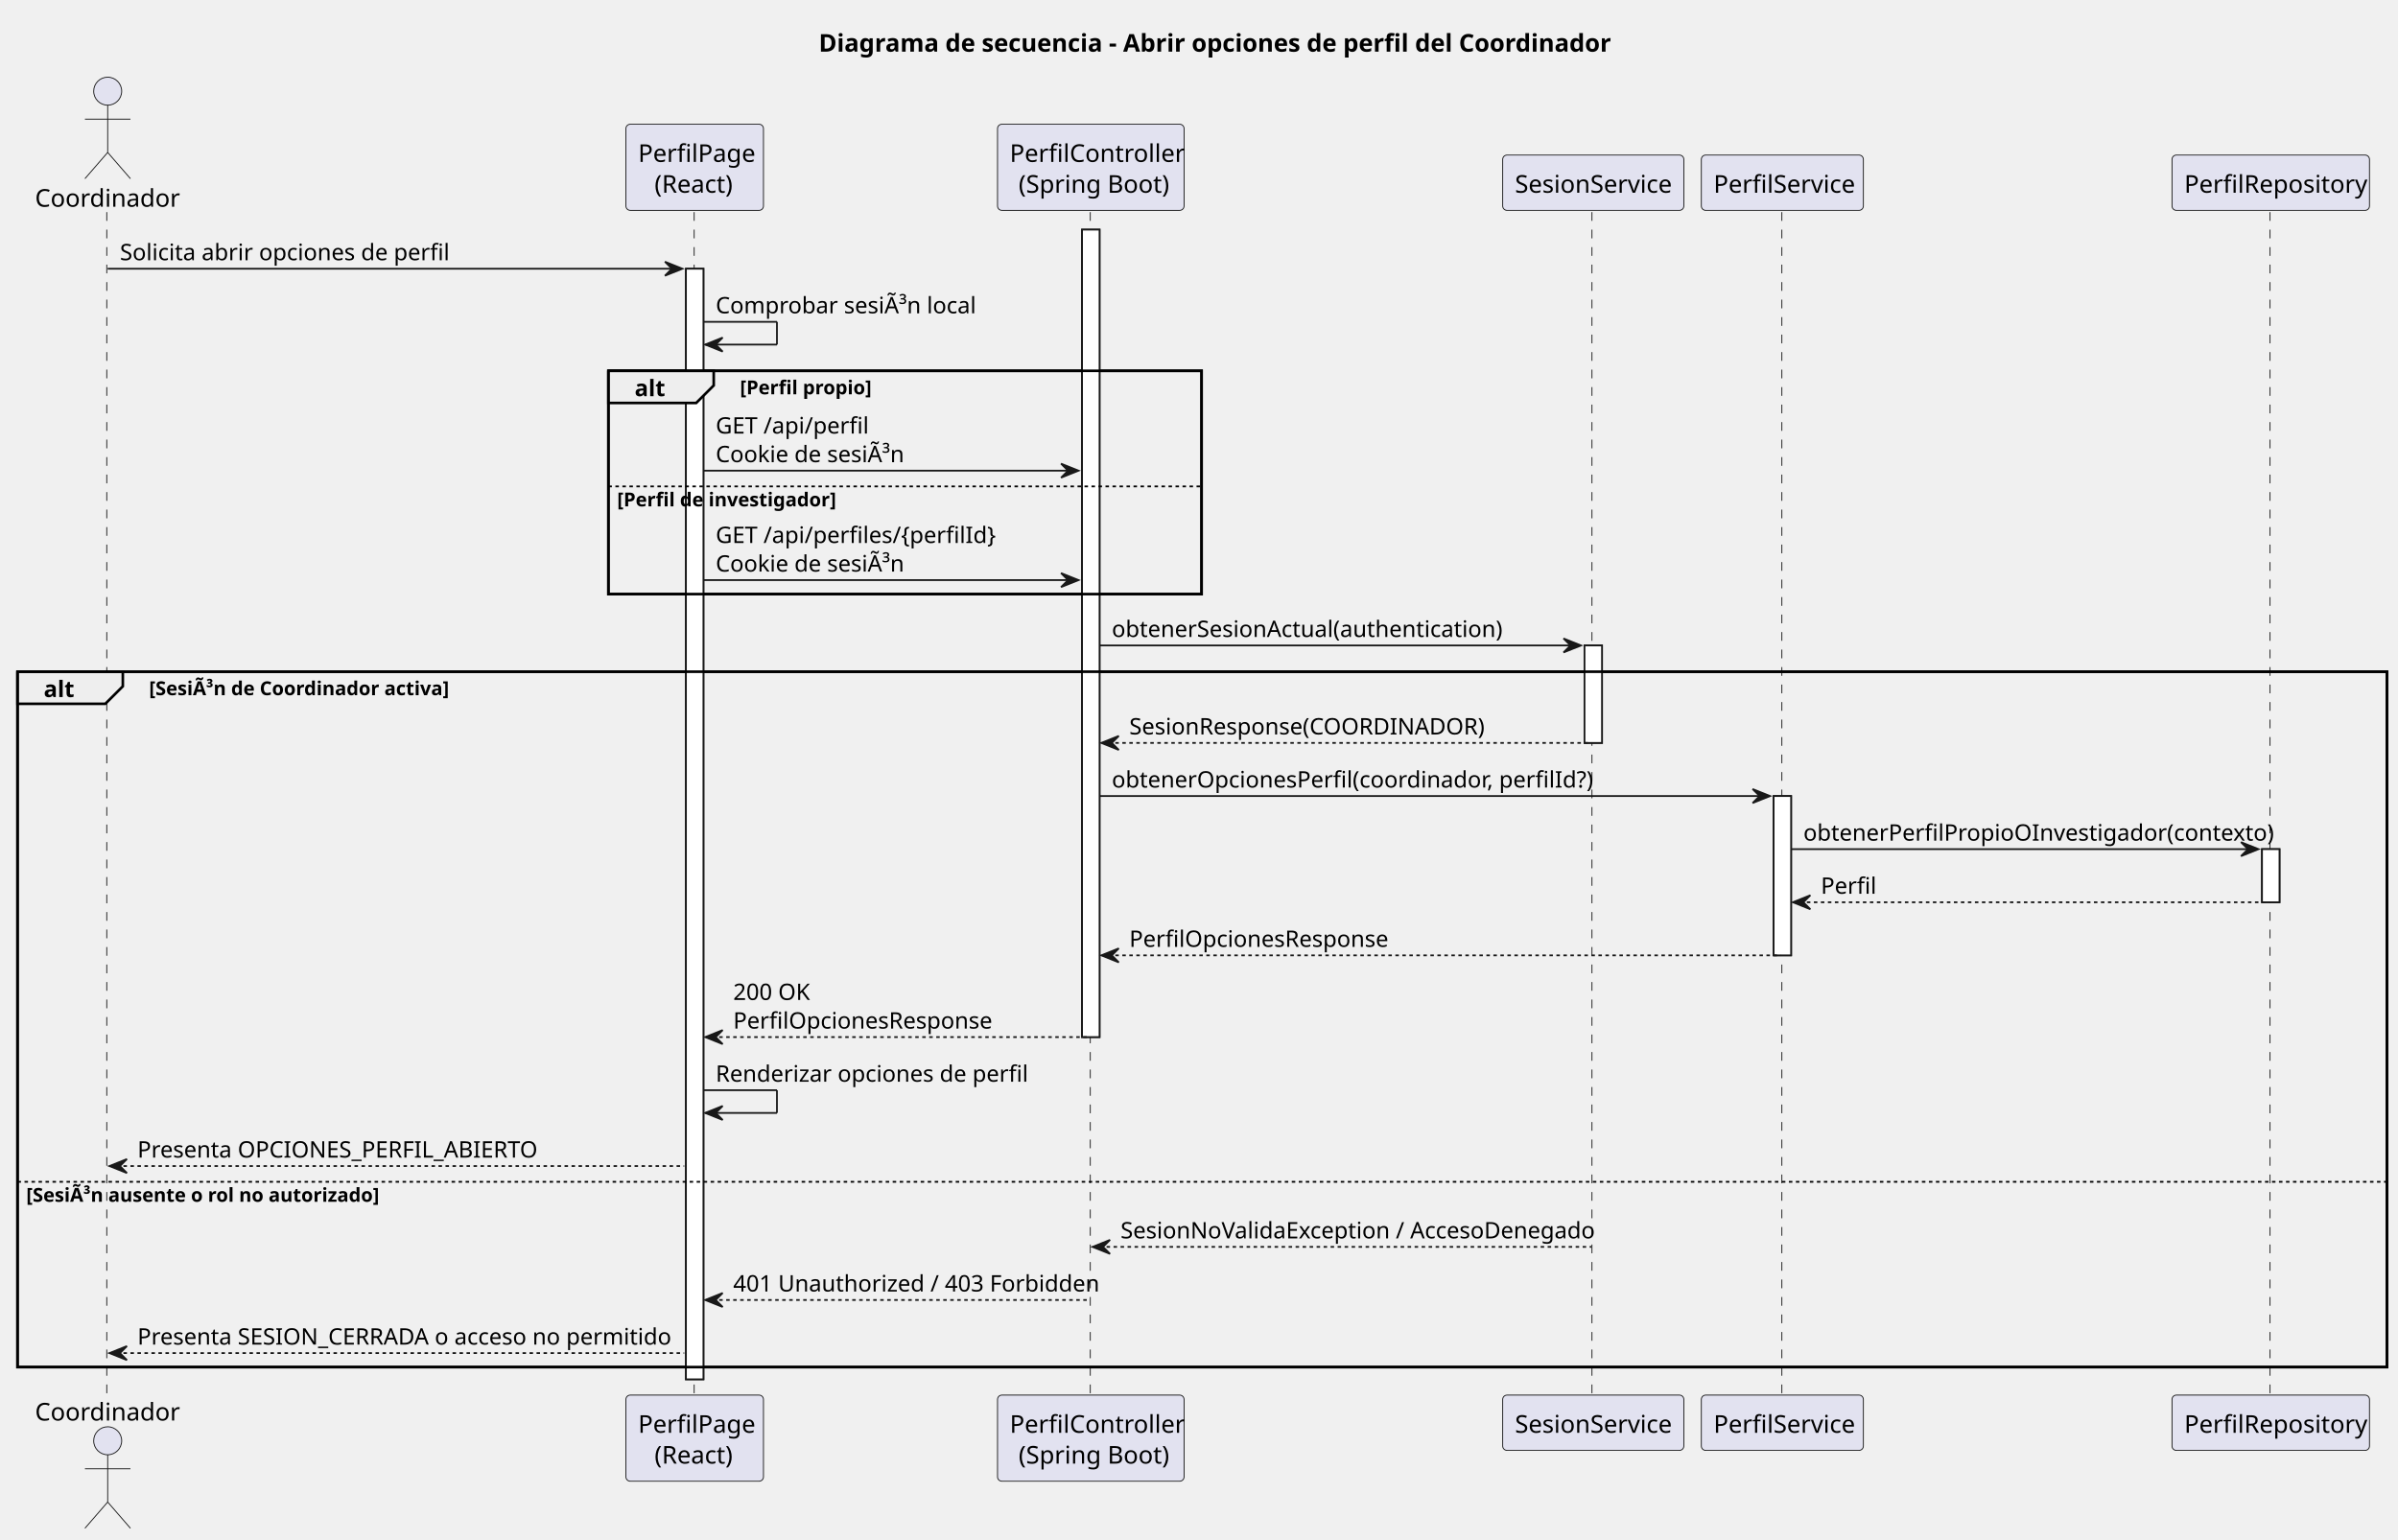
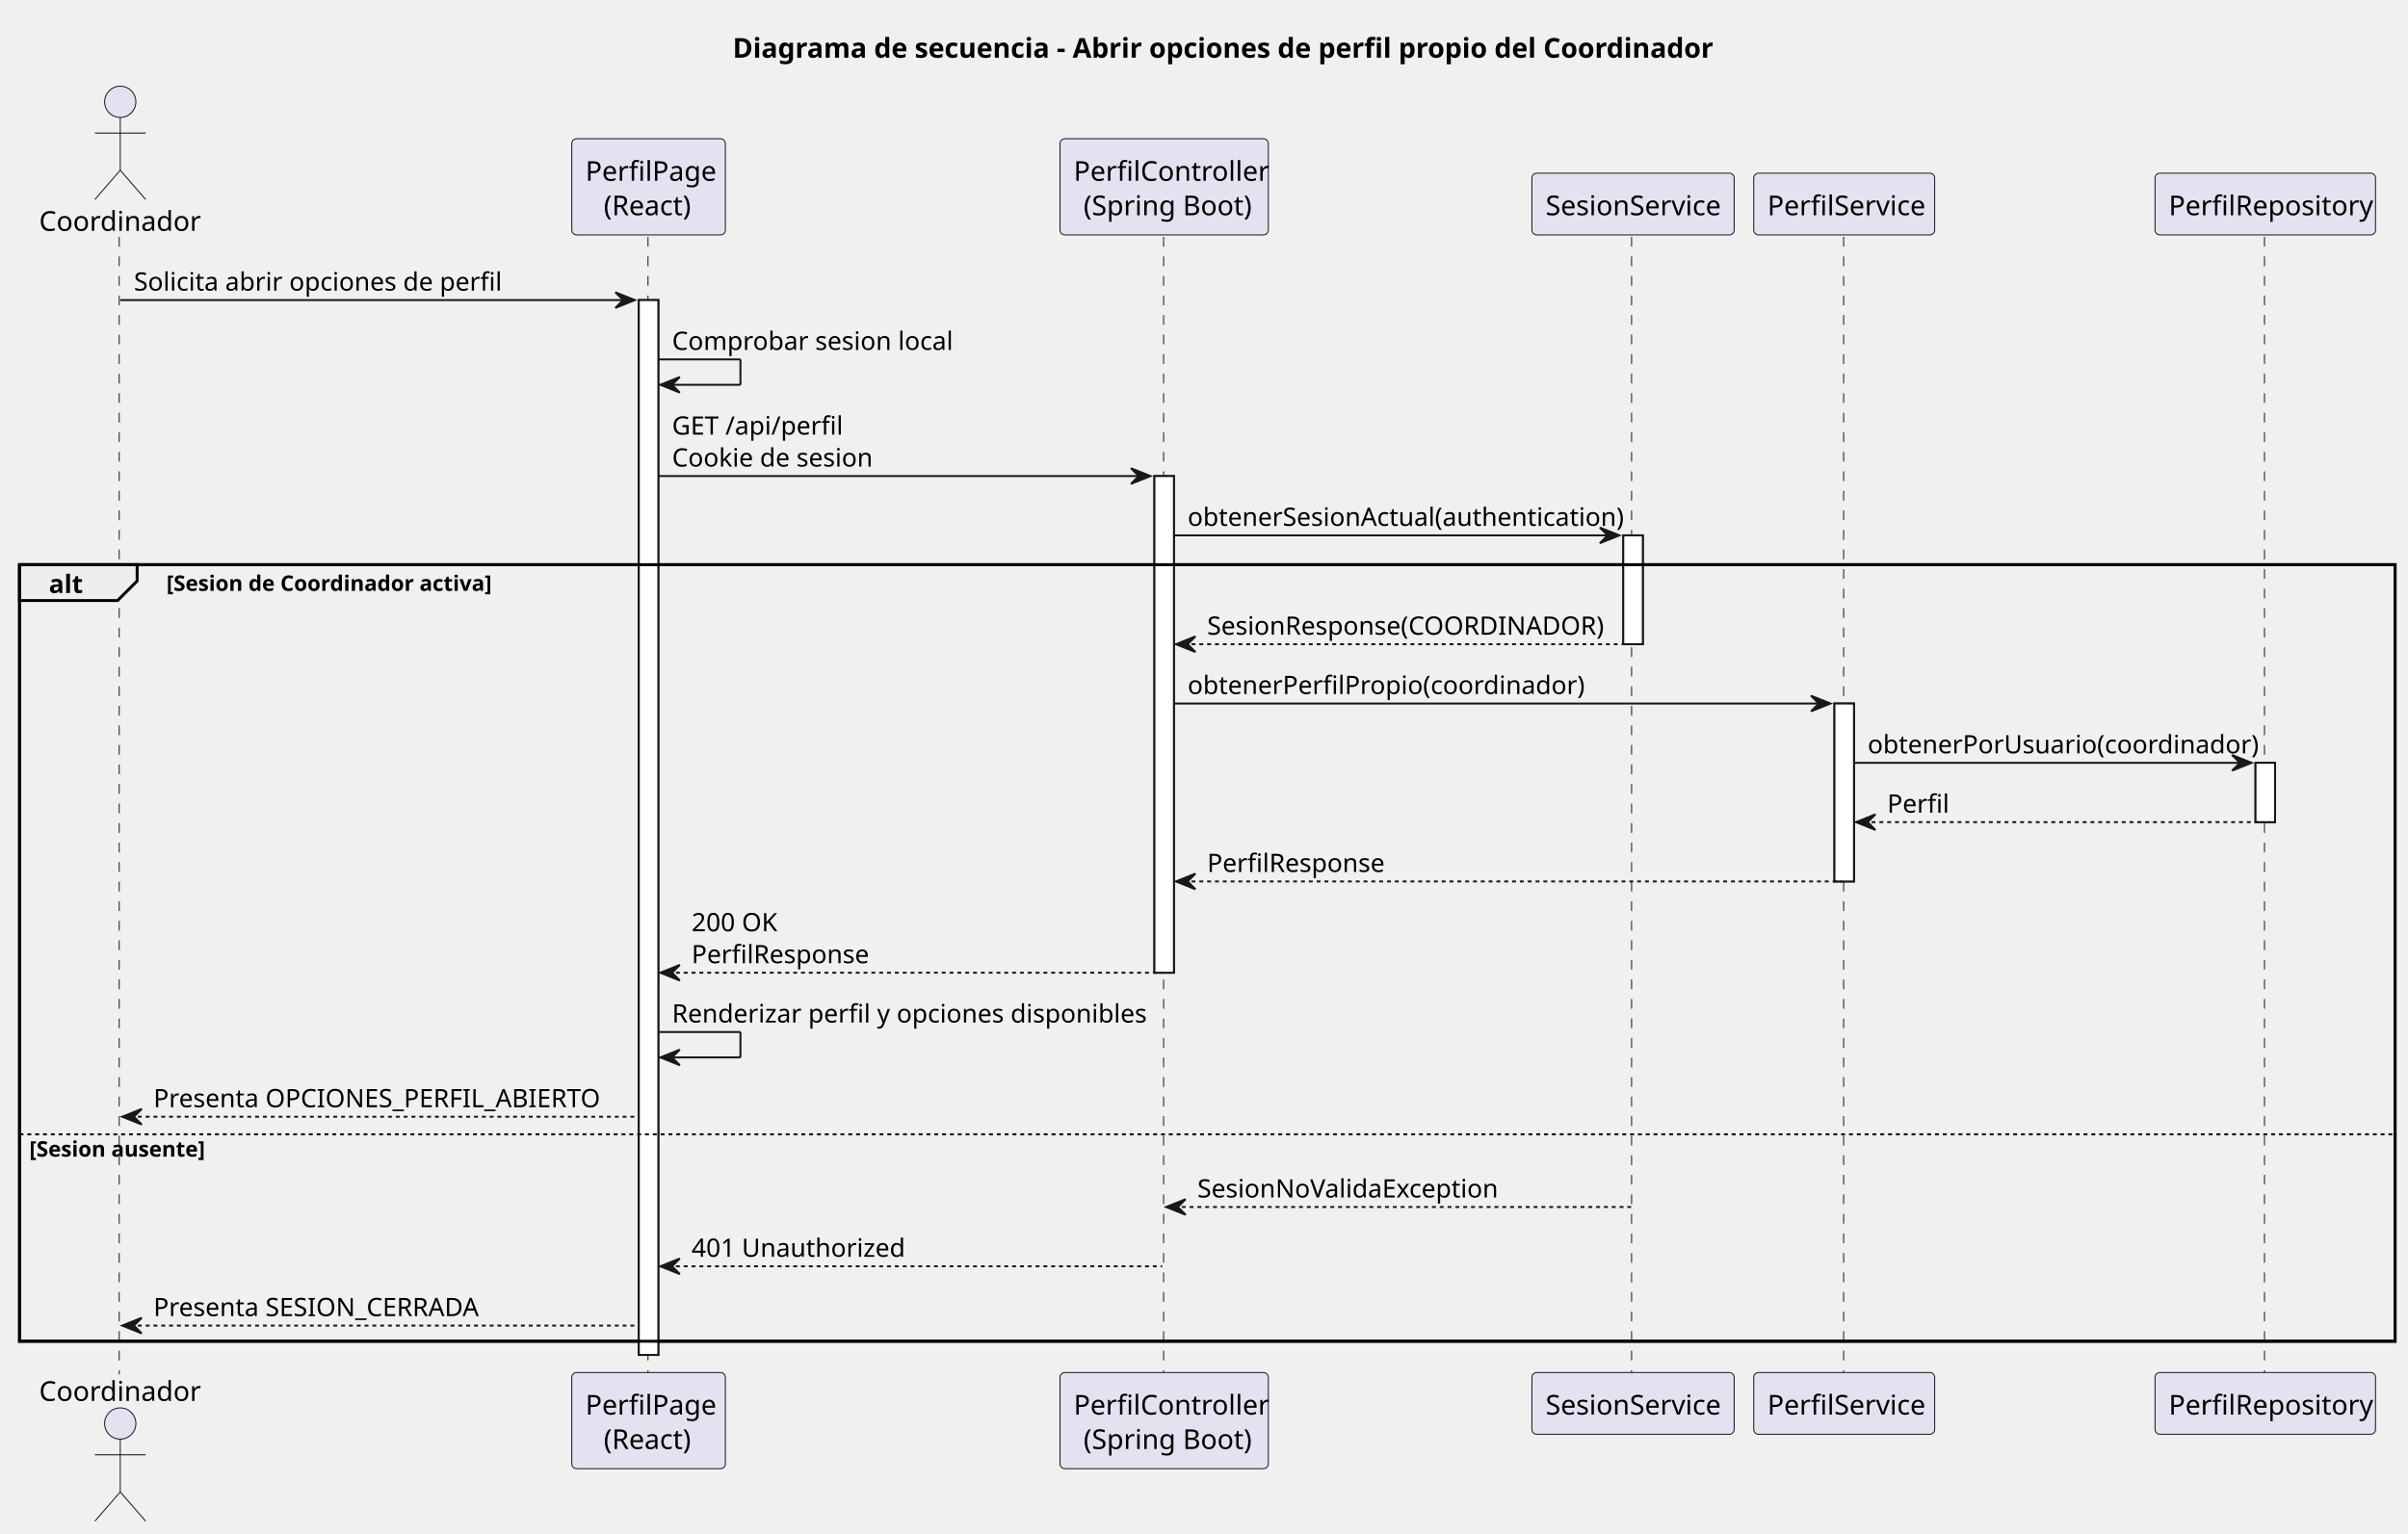
- <svg xmlns="http://www.w3.org/2000/svg" contentStyleType="text/css" data-diagram-type="SEQUENCE" height="880px" preserveAspectRatio="none" style="width:1370px;height:880px;background:#FFFFFF;" version="1.1" viewBox="0 0 1370 880" width="1370px" zoomAndPan="magnify">
+ <svg xmlns="http://www.w3.org/2000/svg" contentStyleType="text/css" height="785px" preserveAspectRatio="none" style="width:1232px;height:785px;background:#FFFFFF;" version="1.1" viewBox="0 0 1232 785" width="1232px" zoomAndPan="magnify">
  <defs />
  <g>
-     <text fill="#000000" font-family="sans-serif" font-size="14" font-weight="bold" lengthAdjust="spacing" textLength="437.213" x="467.747" y="29.533">Diagrama de secuencia - Abrir opciones de perfil del Coordinador</text>
-     <g>
-       <rect fill="#FFFFFF" height="634.703" style="stroke:#181818;stroke-width:1;" width="10" x="391.881" y="153.57" />
-     </g>
-     <g>
-       <rect fill="#FFFFFF" height="461.461" style="stroke:#181818;stroke-width:1;" width="10" x="618.185" y="131.219" />
-     </g>
-     <g>
-       <rect fill="#FFFFFF" height="55.703" style="stroke:#181818;stroke-width:1;" width="10" x="905.245" y="368.867" />
-     </g>
-     <g>
-       <rect fill="#FFFFFF" height="91.055" style="stroke:#181818;stroke-width:1;" width="10" x="1013.279" y="454.922" />
-     </g>
-     <g>
-       <rect fill="#FFFFFF" height="30.352" style="stroke:#181818;stroke-width:1;" width="10" x="1292.3" y="485.273" />
-     </g>
-     <rect fill="none" height="127.594" style="stroke:#000000;stroke-width:1.5;" width="338.894" x="347.584" y="211.922" />
-     <rect fill="none" height="397.406" style="stroke:#000000;stroke-width:1.5;" width="1353.707" x="10" y="383.867" />
-     <g>
-       <rect fill="#000000" fill-opacity="0" height="677.055" width="8" x="57.524" y="121.219" />
-       <line style="stroke:#181818;stroke-width:0.5;stroke-dasharray:5,5;" x1="61" x2="61" y1="121.219" y2="798.273" />
-     </g>
-     <g>
-       <rect fill="#000000" fill-opacity="0" height="677.055" width="8" x="392.881" y="121.219" />
-       <line style="stroke:#181818;stroke-width:0.5;stroke-dasharray:5,5;" x1="396.584" x2="396.584" y1="121.219" y2="798.273" />
-     </g>
-     <g>
-       <rect fill="#000000" fill-opacity="0" height="677.055" width="8" x="619.185" y="121.219" />
-       <line style="stroke:#181818;stroke-width:0.5;stroke-dasharray:5,5;" x1="622.892" x2="622.892" y1="121.219" y2="798.273" />
-     </g>
-     <g>
-       <rect fill="#000000" fill-opacity="0" height="677.055" width="8" x="906.245" y="121.219" />
-       <line style="stroke:#181818;stroke-width:0.5;stroke-dasharray:5,5;" x1="909.5" x2="909.5" y1="121.219" y2="798.273" />
-     </g>
-     <g>
-       <rect fill="#000000" fill-opacity="0" height="677.055" width="8" x="1014.279" y="121.219" />
-       <line style="stroke:#181818;stroke-width:0.5;stroke-dasharray:5,5;" x1="1017.989" x2="1017.989" y1="121.219" y2="798.273" />
-     </g>
-     <g>
-       <rect fill="#000000" fill-opacity="0" height="677.055" width="8" x="1293.3" y="121.219" />
-       <line style="stroke:#181818;stroke-width:0.5;stroke-dasharray:5,5;" x1="1296.894" x2="1296.894" y1="121.219" y2="798.273" />
-     </g>
-     <g class="participant participant-head" data-participant="Coordinador">
-       <text fill="#000000" font-family="sans-serif" font-size="14" lengthAdjust="spacing" textLength="77.048" x="20" y="118.143">Coordinador</text>
-       <ellipse cx="61.524" cy="52.109" fill="#E2E2F0" rx="8" ry="8" style="stroke:#181818;stroke-width:0.5;" />
-       <path d="M61.524,60.109 L61.524,87.109 M48.524,68.109 L74.524,68.109 M61.524,87.109 L48.524,102.109 M61.524,87.109 L74.524,102.109" fill="none" style="stroke:#181818;stroke-width:0.5;" />
-     </g>
-     <g class="participant participant-tail" data-participant="Coordinador">
-       <text fill="#000000" font-family="sans-serif" font-size="14" lengthAdjust="spacing" textLength="77.048" x="20" y="811.807">Coordinador</text>
-       <ellipse cx="61.524" cy="823.383" fill="#E2E2F0" rx="8" ry="8" style="stroke:#181818;stroke-width:0.5;" />
-       <path d="M61.524,831.383 L61.524,858.383 M48.524,839.383 L74.524,839.383 M61.524,858.383 L48.524,873.383 M61.524,858.383 L74.524,873.383" fill="none" style="stroke:#181818;stroke-width:0.5;" />
-     </g>
-     <g class="participant participant-head" data-participant="Frontend">
-       <rect fill="#E2E2F0" height="49.219" rx="2.5" ry="2.5" style="stroke:#181818;stroke-width:0.5;" width="78.593" x="357.584" y="71" />
-       <text fill="#000000" font-family="sans-serif" font-size="14" lengthAdjust="spacing" textLength="64.593" x="364.584" y="92.533">PerfilPage</text>
-       <text fill="#000000" font-family="sans-serif" font-size="14" lengthAdjust="spacing" textLength="45.897" x="373.933" y="110.143">(React)</text>
-     </g>
-     <g class="participant participant-tail" data-participant="Frontend">
-       <rect fill="#E2E2F0" height="49.219" rx="2.5" ry="2.5" style="stroke:#181818;stroke-width:0.5;" width="78.593" x="357.584" y="797.273" />
-       <text fill="#000000" font-family="sans-serif" font-size="14" lengthAdjust="spacing" textLength="64.593" x="364.584" y="818.807">PerfilPage</text>
-       <text fill="#000000" font-family="sans-serif" font-size="14" lengthAdjust="spacing" textLength="45.897" x="373.933" y="836.416">(React)</text>
-     </g>
-     <g class="participant participant-head" data-participant="Api">
-       <rect fill="#E2E2F0" height="49.219" rx="2.5" ry="2.5" style="stroke:#181818;stroke-width:0.5;" width="106.586" x="569.892" y="71" />
-       <text fill="#000000" font-family="sans-serif" font-size="14" lengthAdjust="spacing" textLength="92.586" x="576.892" y="92.533">PerfilController</text>
-       <text fill="#000000" font-family="sans-serif" font-size="14" lengthAdjust="spacing" textLength="82.482" x="581.944" y="110.143">(Spring Boot)</text>
-     </g>
-     <g class="participant participant-tail" data-participant="Api">
-       <rect fill="#E2E2F0" height="49.219" rx="2.5" ry="2.5" style="stroke:#181818;stroke-width:0.5;" width="106.586" x="569.892" y="797.273" />
-       <text fill="#000000" font-family="sans-serif" font-size="14" lengthAdjust="spacing" textLength="92.586" x="576.892" y="818.807">PerfilController</text>
-       <text fill="#000000" font-family="sans-serif" font-size="14" lengthAdjust="spacing" textLength="82.482" x="581.944" y="836.416">(Spring Boot)</text>
-     </g>
-     <g class="participant participant-head" data-participant="Sesion">
-       <rect fill="#E2E2F0" height="31.609" rx="2.5" ry="2.5" style="stroke:#181818;stroke-width:0.5;" width="103.489" x="858.5" y="88.609" />
-       <text fill="#000000" font-family="sans-serif" font-size="14" lengthAdjust="spacing" textLength="89.489" x="865.5" y="110.143">SesionService</text>
-     </g>
-     <g class="participant participant-tail" data-participant="Sesion">
-       <rect fill="#E2E2F0" height="31.609" rx="2.5" ry="2.5" style="stroke:#181818;stroke-width:0.5;" width="103.489" x="858.5" y="797.273" />
-       <text fill="#000000" font-family="sans-serif" font-size="14" lengthAdjust="spacing" textLength="89.489" x="865.5" y="818.807">SesionService</text>
-     </g>
-     <g class="participant participant-head" data-participant="PerfilService">
-       <rect fill="#E2E2F0" height="31.609" rx="2.5" ry="2.5" style="stroke:#181818;stroke-width:0.5;" width="92.579" x="971.989" y="88.609" />
-       <text fill="#000000" font-family="sans-serif" font-size="14" lengthAdjust="spacing" textLength="78.579" x="978.989" y="110.143">PerfilService</text>
-     </g>
-     <g class="participant participant-tail" data-participant="PerfilService">
-       <rect fill="#E2E2F0" height="31.609" rx="2.5" ry="2.5" style="stroke:#181818;stroke-width:0.5;" width="92.579" x="971.989" y="797.273" />
-       <text fill="#000000" font-family="sans-serif" font-size="14" lengthAdjust="spacing" textLength="78.579" x="978.989" y="818.807">PerfilService</text>
-     </g>
-     <g class="participant participant-head" data-participant="PerfilRepository">
-       <rect fill="#E2E2F0" height="31.609" rx="2.5" ry="2.5" style="stroke:#181818;stroke-width:0.5;" width="112.814" x="1240.894" y="88.609" />
-       <text fill="#000000" font-family="sans-serif" font-size="14" lengthAdjust="spacing" textLength="98.814" x="1247.894" y="110.143">PerfilRepository</text>
-     </g>
-     <g class="participant participant-tail" data-participant="PerfilRepository">
-       <rect fill="#E2E2F0" height="31.609" rx="2.5" ry="2.5" style="stroke:#181818;stroke-width:0.5;" width="112.814" x="1240.894" y="797.273" />
-       <text fill="#000000" font-family="sans-serif" font-size="14" lengthAdjust="spacing" textLength="98.814" x="1247.894" y="818.807">PerfilRepository</text>
-     </g>
-     <g>
-       <rect fill="#FFFFFF" height="634.703" style="stroke:#181818;stroke-width:1;" width="10" x="391.881" y="153.57" />
-     </g>
-     <g>
-       <rect fill="#FFFFFF" height="461.461" style="stroke:#181818;stroke-width:1;" width="10" x="618.185" y="131.219" />
-     </g>
-     <g>
-       <rect fill="#FFFFFF" height="55.703" style="stroke:#181818;stroke-width:1;" width="10" x="905.245" y="368.867" />
-     </g>
-     <g>
-       <rect fill="#FFFFFF" height="91.055" style="stroke:#181818;stroke-width:1;" width="10" x="1013.279" y="454.922" />
-     </g>
-     <g>
-       <rect fill="#FFFFFF" height="30.352" style="stroke:#181818;stroke-width:1;" width="10" x="1292.3" y="485.273" />
-     </g>
-     <g class="message" data-participant-1="Coordinador" data-participant-2="Frontend">
-       <polygon fill="#181818" points="379.881,149.57,389.881,153.57,379.881,157.57,383.881,153.57" style="stroke:#181818;stroke-width:1;" />
-       <line style="stroke:#181818;stroke-width:1;" x1="61.524" x2="385.881" y1="153.57" y2="153.57" />
-       <text fill="#000000" font-family="sans-serif" font-size="13" lengthAdjust="spacing" textLength="177.036" x="68.524" y="148.714">Solicita abrir opciones de perfil</text>
-     </g>
-     <g class="message" data-participant-1="Frontend" data-participant-2="Frontend">
-       <line style="stroke:#181818;stroke-width:1;" x1="401.881" x2="443.881" y1="183.922" y2="183.922" />
-       <line style="stroke:#181818;stroke-width:1;" x1="443.881" x2="443.881" y1="183.922" y2="196.922" />
-       <line style="stroke:#181818;stroke-width:1;" x1="402.881" x2="443.881" y1="196.922" y2="196.922" />
-       <polygon fill="#181818" points="412.881,192.922,402.881,196.922,412.881,200.922,408.881,196.922" style="stroke:#181818;stroke-width:1;" />
-       <text fill="#000000" font-family="sans-serif" font-size="13" lengthAdjust="spacing" textLength="142.333" x="408.881" y="179.065">Comprobar sesiÃ³n local</text>
-     </g>
-     <path d="M347.584,211.922 L407.755,211.922 L407.755,220.273 L397.755,230.273 L347.584,230.273 L347.584,211.922" fill="#EEEEEE" style="stroke:#000000;stroke-width:1.5;" />
-     <rect fill="none" height="127.594" style="stroke:#000000;stroke-width:1.5;" width="338.894" x="347.584" y="211.922" />
-     <text fill="#000000" font-family="sans-serif" font-size="13" font-weight="bold" lengthAdjust="spacing" textLength="15.171" x="362.584" y="226.417">alt</text>
-     <text fill="#000000" font-family="sans-serif" font-size="11" font-weight="bold" lengthAdjust="spacing" textLength="72.107" x="422.755" y="225.341">[Perfil propio]</text>
-     <g class="message" data-participant-1="Frontend" data-participant-2="Api">
-       <polygon fill="#181818" points="606.185,264.977,616.185,268.977,606.185,272.977,610.185,268.977" style="stroke:#181818;stroke-width:1;" />
-       <line style="stroke:#181818;stroke-width:1;" x1="401.881" x2="612.185" y1="268.977" y2="268.977" />
-       <text fill="#000000" font-family="sans-serif" font-size="13" lengthAdjust="spacing" textLength="83.085" x="408.881" y="247.769">GET /api/perfil</text>
-       <text fill="#000000" font-family="sans-serif" font-size="13" lengthAdjust="spacing" textLength="105.498" x="408.881" y="264.12">Cookie de sesiÃ³n</text>
-     </g>
-     <line style="stroke:#000000;stroke-width:1;stroke-dasharray:2,2;" x1="347.584" x2="686.478" y1="277.977" y2="277.977" />
-     <text fill="#000000" font-family="sans-serif" font-size="11" font-weight="bold" lengthAdjust="spacing" textLength="119.19" x="352.584" y="289.396">[Perfil de investigador]</text>
-     <g class="message" data-participant-1="Frontend" data-participant-2="Api">
-       <polygon fill="#181818" points="606.185,327.516,616.185,331.516,606.185,335.516,610.185,331.516" style="stroke:#181818;stroke-width:1;" />
-       <line style="stroke:#181818;stroke-width:1;" x1="401.881" x2="612.185" y1="331.516" y2="331.516" />
-       <text fill="#000000" font-family="sans-serif" font-size="13" lengthAdjust="spacing" textLength="148.129" x="408.881" y="310.308">GET /api/perfiles/{perfilId}</text>
-       <text fill="#000000" font-family="sans-serif" font-size="13" lengthAdjust="spacing" textLength="105.498" x="408.881" y="326.659">Cookie de sesiÃ³n</text>
-     </g>
-     <g class="message" data-participant-1="Api" data-participant-2="Sesion">
-       <polygon fill="#181818" points="893.245,364.867,903.245,368.867,893.245,372.867,897.245,368.867" style="stroke:#181818;stroke-width:1;" />
-       <line style="stroke:#181818;stroke-width:1;" x1="628.185" x2="899.245" y1="368.867" y2="368.867" />
-       <text fill="#000000" font-family="sans-serif" font-size="13" lengthAdjust="spacing" textLength="209.581" x="635.185" y="364.011">obtenerSesionActual(authentication)</text>
-     </g>
-     <path d="M10,383.867 L70.171,383.867 L70.171,392.219 L60.171,402.219 L10,402.219 L10,383.867" fill="#EEEEEE" style="stroke:#000000;stroke-width:1.5;" />
-     <rect fill="none" height="397.406" style="stroke:#000000;stroke-width:1.5;" width="1353.707" x="10" y="383.867" />
-     <text fill="#000000" font-family="sans-serif" font-size="13" font-weight="bold" lengthAdjust="spacing" textLength="15.171" x="25" y="398.362">alt</text>
-     <text fill="#000000" font-family="sans-serif" font-size="11" font-weight="bold" lengthAdjust="spacing" textLength="167.471" x="85.171" y="397.286">[SesiÃ³n de Coordinador activa]</text>
-     <g class="message" data-participant-1="Sesion" data-participant-2="Api">
-       <polygon fill="#181818" points="639.185,420.57,629.185,424.57,639.185,428.57,635.185,424.57" style="stroke:#181818;stroke-width:1;" />
-       <line style="stroke:#181818;stroke-width:1;stroke-dasharray:2,2;" x1="633.185" x2="909.245" y1="424.57" y2="424.57" />
-       <text fill="#000000" font-family="sans-serif" font-size="13" lengthAdjust="spacing" textLength="205.893" x="645.185" y="419.714">SesionResponse(COORDINADOR)</text>
-     </g>
-     <g class="message" data-participant-1="Api" data-participant-2="PerfilService">
-       <polygon fill="#181818" points="1001.279,450.922,1011.279,454.922,1001.279,458.922,1005.279,454.922" style="stroke:#181818;stroke-width:1;" />
-       <line style="stroke:#181818;stroke-width:1;" x1="628.185" x2="1007.279" y1="454.922" y2="454.922" />
-       <text fill="#000000" font-family="sans-serif" font-size="13" lengthAdjust="spacing" textLength="259.416" x="635.185" y="450.065">obtenerOpcionesPerfil(coordinador, perfilId?)</text>
-     </g>
-     <g class="message" data-participant-1="PerfilService" data-participant-2="PerfilRepository">
-       <polygon fill="#181818" points="1280.3,481.273,1290.3,485.273,1280.3,489.273,1284.3,485.273" style="stroke:#181818;stroke-width:1;" />
-       <line style="stroke:#181818;stroke-width:1;" x1="1023.279" x2="1286.3" y1="485.273" y2="485.273" />
-       <text fill="#000000" font-family="sans-serif" font-size="13" lengthAdjust="spacing" textLength="250.022" x="1030.279" y="480.417">obtenerPerfilPropioOInvestigador(contexto)</text>
-     </g>
-     <g class="message" data-participant-1="PerfilRepository" data-participant-2="PerfilService">
-       <polygon fill="#181818" points="1034.279,511.625,1024.279,515.625,1034.279,519.625,1030.279,515.625" style="stroke:#181818;stroke-width:1;" />
-       <line style="stroke:#181818;stroke-width:1;stroke-dasharray:2,2;" x1="1028.279" x2="1296.3" y1="515.625" y2="515.625" />
-       <text fill="#000000" font-family="sans-serif" font-size="13" lengthAdjust="spacing" textLength="29.618" x="1040.279" y="510.769">Perfil</text>
-     </g>
-     <g class="message" data-participant-1="PerfilService" data-participant-2="Api">
-       <polygon fill="#181818" points="639.185,541.977,629.185,545.977,639.185,549.977,635.185,545.977" style="stroke:#181818;stroke-width:1;" />
-       <line style="stroke:#181818;stroke-width:1;stroke-dasharray:2,2;" x1="633.185" x2="1017.279" y1="545.977" y2="545.977" />
-       <text fill="#000000" font-family="sans-serif" font-size="13" lengthAdjust="spacing" textLength="143.076" x="645.185" y="541.12">PerfilOpcionesResponse</text>
-     </g>
-     <g class="message" data-participant-1="Api" data-participant-2="Frontend">
-       <polygon fill="#181818" points="412.881,588.68,402.881,592.68,412.881,596.68,408.881,592.68" style="stroke:#181818;stroke-width:1;" />
-       <line style="stroke:#181818;stroke-width:1;stroke-dasharray:2,2;" x1="406.881" x2="622.185" y1="592.68" y2="592.68" />
-       <text fill="#000000" font-family="sans-serif" font-size="13" lengthAdjust="spacing" textLength="44.084" x="418.881" y="571.472">200 OK</text>
-       <text fill="#000000" font-family="sans-serif" font-size="13" lengthAdjust="spacing" textLength="143.076" x="418.881" y="587.823">PerfilOpcionesResponse</text>
-     </g>
-     <g class="message" data-participant-1="Frontend" data-participant-2="Frontend">
-       <line style="stroke:#181818;stroke-width:1;" x1="401.881" x2="443.881" y1="623.031" y2="623.031" />
-       <line style="stroke:#181818;stroke-width:1;" x1="443.881" x2="443.881" y1="623.031" y2="636.031" />
-       <line style="stroke:#181818;stroke-width:1;" x1="402.881" x2="443.881" y1="636.031" y2="636.031" />
-       <polygon fill="#181818" points="412.881,632.031,402.881,636.031,412.881,640.031,408.881,636.031" style="stroke:#181818;stroke-width:1;" />
-       <text fill="#000000" font-family="sans-serif" font-size="13" lengthAdjust="spacing" textLength="169.095" x="408.881" y="618.175">Renderizar opciones de perfil</text>
-     </g>
-     <g class="message" data-participant-1="Frontend" data-participant-2="Coordinador">
-       <polygon fill="#181818" points="72.524,662.383,62.524,666.383,72.524,670.383,68.524,666.383" style="stroke:#181818;stroke-width:1;" />
-       <line style="stroke:#181818;stroke-width:1;stroke-dasharray:2,2;" x1="66.524" x2="390.881" y1="666.383" y2="666.383" />
-       <text fill="#000000" font-family="sans-serif" font-size="13" lengthAdjust="spacing" textLength="241.306" x="78.524" y="661.526">Presenta OPCIONES_PERFIL_ABIERTO</text>
-     </g>
-     <line style="stroke:#000000;stroke-width:1;stroke-dasharray:2,2;" x1="10" x2="1363.707" y1="675.383" y2="675.383" />
-     <text fill="#000000" font-family="sans-serif" font-size="11" font-weight="bold" lengthAdjust="spacing" textLength="194.96" x="15" y="686.802">[SesiÃ³n ausente o rol no autorizado]</text>
-     <g class="message" data-participant-1="Sesion" data-participant-2="Api">
-       <polygon fill="#181818" points="634.185,708.57,624.185,712.57,634.185,716.57,630.185,712.57" style="stroke:#181818;stroke-width:1;" />
-       <line style="stroke:#181818;stroke-width:1;stroke-dasharray:2,2;" x1="628.185" x2="909.245" y1="712.57" y2="712.57" />
-       <text fill="#000000" font-family="sans-serif" font-size="13" lengthAdjust="spacing" textLength="263.06" x="640.185" y="707.714">SesionNoValidaException / AccesoDenegado</text>
-     </g>
-     <g class="message" data-participant-1="Api" data-participant-2="Frontend">
-       <polygon fill="#181818" points="412.881,738.922,402.881,742.922,412.881,746.922,408.881,742.922" style="stroke:#181818;stroke-width:1;" />
-       <line style="stroke:#181818;stroke-width:1;stroke-dasharray:2,2;" x1="406.881" x2="622.185" y1="742.922" y2="742.922" />
-       <text fill="#000000" font-family="sans-serif" font-size="13" lengthAdjust="spacing" textLength="197.304" x="418.881" y="738.065">401 Unauthorized / 403 Forbidden</text>
-     </g>
-     <g class="message" data-participant-1="Frontend" data-participant-2="Coordinador">
-       <polygon fill="#181818" points="72.524,769.273,62.524,773.273,72.524,777.273,68.524,773.273" style="stroke:#181818;stroke-width:1;" />
-       <line style="stroke:#181818;stroke-width:1;stroke-dasharray:2,2;" x1="66.524" x2="390.881" y1="773.273" y2="773.273" />
-       <text fill="#000000" font-family="sans-serif" font-size="13" lengthAdjust="spacing" textLength="306.357" x="78.524" y="768.417">Presenta SESION_CERRADA o acceso no permitido</text>
-     </g>
+     <text fill="#000000" font-family="sans-serif" font-size="14" font-weight="bold" lengthAdjust="spacing" textLength="484.647" x="374.869" y="29.533">Diagrama de secuencia - Abrir opciones de perfil propio del Coordinador</text>
+     <rect fill="#FFFFFF" height="539.812" style="stroke:#181818;stroke-width:1;" width="10" x="326.83" y="153.57" />
+     <rect fill="#FFFFFF" height="254.164" style="stroke:#181818;stroke-width:1;" width="10" x="590.622" y="243.625" />
+     <rect fill="#FFFFFF" height="55.703" style="stroke:#181818;stroke-width:1;" width="10" x="830.514" y="273.977" />
+     <rect fill="#FFFFFF" height="91.055" style="stroke:#181818;stroke-width:1;" width="10" x="938.548" y="360.031" />
+     <rect fill="#FFFFFF" height="30.352" style="stroke:#181818;stroke-width:1;" width="10" x="1153.979" y="390.383" />
+     <rect fill="none" height="397.406" style="stroke:#000000;stroke-width:1.5;" width="1215.386" x="10" y="288.977" />
+     <line style="stroke:#181818;stroke-width:0.5;stroke-dasharray:5.0,5.0;" x1="61" x2="61" y1="121.219" y2="703.383" />
+     <line style="stroke:#181818;stroke-width:0.5;stroke-dasharray:5.0,5.0;" x1="331.534" x2="331.534" y1="121.219" y2="703.383" />
+     <line style="stroke:#181818;stroke-width:0.5;stroke-dasharray:5.0,5.0;" x1="595.329" x2="595.329" y1="121.219" y2="703.383" />
+     <line style="stroke:#181818;stroke-width:0.5;stroke-dasharray:5.0,5.0;" x1="834.769" x2="834.769" y1="121.219" y2="703.383" />
+     <line style="stroke:#181818;stroke-width:0.5;stroke-dasharray:5.0,5.0;" x1="943.259" x2="943.259" y1="121.219" y2="703.383" />
+     <line style="stroke:#181818;stroke-width:0.5;stroke-dasharray:5.0,5.0;" x1="1158.572" x2="1158.572" y1="121.219" y2="703.383" />
+     <text fill="#000000" font-family="sans-serif" font-size="14" lengthAdjust="spacing" textLength="77.048" x="20" y="118.143">Coordinador</text>
+     <ellipse cx="61.524" cy="52.109" fill="#E2E2F0" rx="8" ry="8" style="stroke:#181818;stroke-width:0.5;" />
+     <path d="M61.524,60.109 L61.524,87.109 M48.524,68.109 L74.524,68.109 M61.524,87.109 L48.524,102.109 M61.524,87.109 L74.524,102.109 " fill="none" style="stroke:#181818;stroke-width:0.5;" />
+     <text fill="#000000" font-family="sans-serif" font-size="14" lengthAdjust="spacing" textLength="77.048" x="20" y="716.916">Coordinador</text>
+     <ellipse cx="61.524" cy="728.492" fill="#E2E2F0" rx="8" ry="8" style="stroke:#181818;stroke-width:0.5;" />
+     <path d="M61.524,736.492 L61.524,763.492 M48.524,744.492 L74.524,744.492 M61.524,763.492 L48.524,778.492 M61.524,763.492 L74.524,778.492 " fill="none" style="stroke:#181818;stroke-width:0.5;" />
+     <rect fill="#E2E2F0" height="49.219" rx="2.5" ry="2.5" style="stroke:#181818;stroke-width:0.5;" width="78.593" x="292.534" y="71" />
+     <text fill="#000000" font-family="sans-serif" font-size="14" lengthAdjust="spacing" textLength="64.593" x="299.534" y="92.533">PerfilPage</text>
+     <text fill="#000000" font-family="sans-serif" font-size="14" lengthAdjust="spacing" textLength="45.897" x="308.882" y="110.143">(React)</text>
+     <rect fill="#E2E2F0" height="49.219" rx="2.5" ry="2.5" style="stroke:#181818;stroke-width:0.5;" width="78.593" x="292.534" y="702.383" />
+     <text fill="#000000" font-family="sans-serif" font-size="14" lengthAdjust="spacing" textLength="64.593" x="299.534" y="723.916">PerfilPage</text>
+     <text fill="#000000" font-family="sans-serif" font-size="14" lengthAdjust="spacing" textLength="45.897" x="308.882" y="741.525">(React)</text>
+     <rect fill="#E2E2F0" height="49.219" rx="2.5" ry="2.5" style="stroke:#181818;stroke-width:0.5;" width="106.586" x="542.329" y="71" />
+     <text fill="#000000" font-family="sans-serif" font-size="14" lengthAdjust="spacing" textLength="92.586" x="549.329" y="92.533">PerfilController</text>
+     <text fill="#000000" font-family="sans-serif" font-size="14" lengthAdjust="spacing" textLength="82.482" x="554.38" y="110.143">(Spring Boot)</text>
+     <rect fill="#E2E2F0" height="49.219" rx="2.5" ry="2.5" style="stroke:#181818;stroke-width:0.5;" width="106.586" x="542.329" y="702.383" />
+     <text fill="#000000" font-family="sans-serif" font-size="14" lengthAdjust="spacing" textLength="92.586" x="549.329" y="723.916">PerfilController</text>
+     <text fill="#000000" font-family="sans-serif" font-size="14" lengthAdjust="spacing" textLength="82.482" x="554.38" y="741.525">(Spring Boot)</text>
+     <rect fill="#E2E2F0" height="31.609" rx="2.5" ry="2.5" style="stroke:#181818;stroke-width:0.5;" width="103.489" x="783.769" y="88.609" />
+     <text fill="#000000" font-family="sans-serif" font-size="14" lengthAdjust="spacing" textLength="89.489" x="790.769" y="110.143">SesionService</text>
+     <rect fill="#E2E2F0" height="31.609" rx="2.5" ry="2.5" style="stroke:#181818;stroke-width:0.5;" width="103.489" x="783.769" y="702.383" />
+     <text fill="#000000" font-family="sans-serif" font-size="14" lengthAdjust="spacing" textLength="89.489" x="790.769" y="723.916">SesionService</text>
+     <rect fill="#E2E2F0" height="31.609" rx="2.5" ry="2.5" style="stroke:#181818;stroke-width:0.5;" width="92.579" x="897.259" y="88.609" />
+     <text fill="#000000" font-family="sans-serif" font-size="14" lengthAdjust="spacing" textLength="78.579" x="904.259" y="110.143">PerfilService</text>
+     <rect fill="#E2E2F0" height="31.609" rx="2.5" ry="2.5" style="stroke:#181818;stroke-width:0.5;" width="92.579" x="897.259" y="702.383" />
+     <text fill="#000000" font-family="sans-serif" font-size="14" lengthAdjust="spacing" textLength="78.579" x="904.259" y="723.916">PerfilService</text>
+     <rect fill="#E2E2F0" height="31.609" rx="2.5" ry="2.5" style="stroke:#181818;stroke-width:0.5;" width="112.814" x="1102.572" y="88.609" />
+     <text fill="#000000" font-family="sans-serif" font-size="14" lengthAdjust="spacing" textLength="98.814" x="1109.572" y="110.143">PerfilRepository</text>
+     <rect fill="#E2E2F0" height="31.609" rx="2.5" ry="2.5" style="stroke:#181818;stroke-width:0.5;" width="112.814" x="1102.572" y="702.383" />
+     <text fill="#000000" font-family="sans-serif" font-size="14" lengthAdjust="spacing" textLength="98.814" x="1109.572" y="723.916">PerfilRepository</text>
+     <rect fill="#FFFFFF" height="539.812" style="stroke:#181818;stroke-width:1;" width="10" x="326.83" y="153.57" />
+     <rect fill="#FFFFFF" height="254.164" style="stroke:#181818;stroke-width:1;" width="10" x="590.622" y="243.625" />
+     <rect fill="#FFFFFF" height="55.703" style="stroke:#181818;stroke-width:1;" width="10" x="830.514" y="273.977" />
+     <rect fill="#FFFFFF" height="91.055" style="stroke:#181818;stroke-width:1;" width="10" x="938.548" y="360.031" />
+     <rect fill="#FFFFFF" height="30.352" style="stroke:#181818;stroke-width:1;" width="10" x="1153.979" y="390.383" />
+     <polygon fill="#181818" points="314.83,149.57,324.83,153.57,314.83,157.57,318.83,153.57" style="stroke:#181818;stroke-width:1;" />
+     <line style="stroke:#181818;stroke-width:1;" x1="61.524" x2="320.83" y1="153.57" y2="153.57" />
+     <text fill="#000000" font-family="sans-serif" font-size="13" lengthAdjust="spacing" textLength="177.036" x="68.524" y="148.714">Solicita abrir opciones de perfil</text>
+     <line style="stroke:#181818;stroke-width:1;" x1="336.83" x2="378.83" y1="183.922" y2="183.922" />
+     <line style="stroke:#181818;stroke-width:1;" x1="378.83" x2="378.83" y1="183.922" y2="196.922" />
+     <line style="stroke:#181818;stroke-width:1;" x1="337.83" x2="378.83" y1="196.922" y2="196.922" />
+     <polygon fill="#181818" points="347.83,192.922,337.83,196.922,347.83,200.922,343.83,196.922" style="stroke:#181818;stroke-width:1;" />
+     <text fill="#000000" font-family="sans-serif" font-size="13" lengthAdjust="spacing" textLength="136.564" x="343.83" y="179.065">Comprobar sesion local</text>
+     <polygon fill="#181818" points="578.622,239.625,588.622,243.625,578.622,247.625,582.622,243.625" style="stroke:#181818;stroke-width:1;" />
+     <line style="stroke:#181818;stroke-width:1;" x1="336.83" x2="584.622" y1="243.625" y2="243.625" />
+     <text fill="#000000" font-family="sans-serif" font-size="13" lengthAdjust="spacing" textLength="83.085" x="343.83" y="222.417">GET /api/perfil</text>
+     <text fill="#000000" font-family="sans-serif" font-size="13" lengthAdjust="spacing" textLength="99.728" x="343.83" y="238.769">Cookie de sesion</text>
+     <polygon fill="#181818" points="818.514,269.977,828.514,273.977,818.514,277.977,822.514,273.977" style="stroke:#181818;stroke-width:1;" />
+     <line style="stroke:#181818;stroke-width:1;" x1="600.622" x2="824.514" y1="273.977" y2="273.977" />
+     <text fill="#000000" font-family="sans-serif" font-size="13" lengthAdjust="spacing" textLength="209.581" x="607.622" y="269.12">obtenerSesionActual(authentication)</text>
+     <path d="M10,288.977 L70.171,288.977 L70.171,297.328 L60.171,307.328 L10,307.328 L10,288.977 " fill="#EEEEEE" style="stroke:#000000;stroke-width:1.5;" />
+     <rect fill="none" height="397.406" style="stroke:#000000;stroke-width:1.5;" width="1215.386" x="10" y="288.977" />
+     <text fill="#000000" font-family="sans-serif" font-size="13" font-weight="bold" lengthAdjust="spacing" textLength="15.171" x="25" y="303.472">alt</text>
+     <text fill="#000000" font-family="sans-serif" font-size="11" font-weight="bold" lengthAdjust="spacing" textLength="162.583" x="85.171" y="302.396">[Sesion de Coordinador activa]</text>
+     <polygon fill="#181818" points="611.622,325.68,601.622,329.68,611.622,333.68,607.622,329.68" style="stroke:#181818;stroke-width:1;" />
+     <line style="stroke:#181818;stroke-width:1;stroke-dasharray:2.0,2.0;" x1="605.622" x2="834.514" y1="329.68" y2="329.68" />
+     <text fill="#000000" font-family="sans-serif" font-size="13" lengthAdjust="spacing" textLength="205.893" x="617.622" y="324.823">SesionResponse(COORDINADOR)</text>
+     <polygon fill="#181818" points="926.548,356.031,936.548,360.031,926.548,364.031,930.548,360.031" style="stroke:#181818;stroke-width:1;" />
+     <line style="stroke:#181818;stroke-width:1;" x1="600.622" x2="932.548" y1="360.031" y2="360.031" />
+     <text fill="#000000" font-family="sans-serif" font-size="13" lengthAdjust="spacing" textLength="188.602" x="607.622" y="355.175">obtenerPerfilPropio(coordinador)</text>
+     <polygon fill="#181818" points="1141.979,386.383,1151.979,390.383,1141.979,394.383,1145.979,390.383" style="stroke:#181818;stroke-width:1;" />
+     <line style="stroke:#181818;stroke-width:1;" x1="948.548" x2="1147.979" y1="390.383" y2="390.383" />
+     <text fill="#000000" font-family="sans-serif" font-size="13" lengthAdjust="spacing" textLength="186.431" x="955.548" y="385.526">obtenerPorUsuario(coordinador)</text>
+     <polygon fill="#181818" points="959.548,416.734,949.548,420.734,959.548,424.734,955.548,420.734" style="stroke:#181818;stroke-width:1;" />
+     <line style="stroke:#181818;stroke-width:1;stroke-dasharray:2.0,2.0;" x1="953.548" x2="1157.979" y1="420.734" y2="420.734" />
+     <text fill="#000000" font-family="sans-serif" font-size="13" lengthAdjust="spacing" textLength="29.618" x="965.548" y="415.878">Perfil</text>
+     <polygon fill="#181818" points="611.622,447.086,601.622,451.086,611.622,455.086,607.622,451.086" style="stroke:#181818;stroke-width:1;" />
+     <line style="stroke:#181818;stroke-width:1;stroke-dasharray:2.0,2.0;" x1="605.622" x2="942.548" y1="451.086" y2="451.086" />
+     <text fill="#000000" font-family="sans-serif" font-size="13" lengthAdjust="spacing" textLength="88.156" x="617.622" y="446.229">PerfilResponse</text>
+     <polygon fill="#181818" points="347.83,493.789,337.83,497.789,347.83,501.789,343.83,497.789" style="stroke:#181818;stroke-width:1;" />
+     <line style="stroke:#181818;stroke-width:1;stroke-dasharray:2.0,2.0;" x1="341.83" x2="594.622" y1="497.789" y2="497.789" />
+     <text fill="#000000" font-family="sans-serif" font-size="13" lengthAdjust="spacing" textLength="44.084" x="353.83" y="476.581">200 OK</text>
+     <text fill="#000000" font-family="sans-serif" font-size="13" lengthAdjust="spacing" textLength="88.156" x="353.83" y="492.933">PerfilResponse</text>
+     <line style="stroke:#181818;stroke-width:1;" x1="336.83" x2="378.83" y1="528.141" y2="528.141" />
+     <line style="stroke:#181818;stroke-width:1;" x1="378.83" x2="378.83" y1="528.141" y2="541.141" />
+     <line style="stroke:#181818;stroke-width:1;" x1="337.83" x2="378.83" y1="541.141" y2="541.141" />
+     <polygon fill="#181818" points="347.83,537.141,337.83,541.141,347.83,545.141,343.83,541.141" style="stroke:#181818;stroke-width:1;" />
+     <text fill="#000000" font-family="sans-serif" font-size="13" lengthAdjust="spacing" textLength="229.792" x="343.83" y="523.284">Renderizar perfil y opciones disponibles</text>
+     <polygon fill="#181818" points="72.524,567.492,62.524,571.492,72.524,575.492,68.524,571.492" style="stroke:#181818;stroke-width:1;" />
+     <line style="stroke:#181818;stroke-width:1;stroke-dasharray:2.0,2.0;" x1="66.524" x2="325.83" y1="571.492" y2="571.492" />
+     <text fill="#000000" font-family="sans-serif" font-size="13" lengthAdjust="spacing" textLength="241.306" x="78.524" y="566.636">Presenta OPCIONES_PERFIL_ABIERTO</text>
+     <line style="stroke:#000000;stroke-width:1;stroke-dasharray:2.0,2.0;" x1="10" x2="1225.386" y1="580.492" y2="580.492" />
+     <text fill="#000000" font-family="sans-serif" font-size="11" font-weight="bold" lengthAdjust="spacing" textLength="88.022" x="15" y="591.911">[Sesion ausente]</text>
+     <polygon fill="#181818" points="606.622,613.68,596.622,617.68,606.622,621.68,602.622,617.68" style="stroke:#181818;stroke-width:1;" />
+     <line style="stroke:#181818;stroke-width:1;stroke-dasharray:2.0,2.0;" x1="600.622" x2="834.514" y1="617.68" y2="617.68" />
+     <text fill="#000000" font-family="sans-serif" font-size="13" lengthAdjust="spacing" textLength="149.595" x="612.622" y="612.823">SesionNoValidaException</text>
+     <polygon fill="#181818" points="347.83,644.031,337.83,648.031,347.83,652.031,343.83,648.031" style="stroke:#181818;stroke-width:1;" />
+     <line style="stroke:#181818;stroke-width:1;stroke-dasharray:2.0,2.0;" x1="341.83" x2="594.622" y1="648.031" y2="648.031" />
+     <text fill="#000000" font-family="sans-serif" font-size="13" lengthAdjust="spacing" textLength="102.629" x="353.83" y="643.175">401 Unauthorized</text>
+     <polygon fill="#181818" points="72.524,674.383,62.524,678.383,72.524,682.383,68.524,678.383" style="stroke:#181818;stroke-width:1;" />
+     <line style="stroke:#181818;stroke-width:1;stroke-dasharray:2.0,2.0;" x1="66.524" x2="325.83" y1="678.383" y2="678.383" />
+     <text fill="#000000" font-family="sans-serif" font-size="13" lengthAdjust="spacing" textLength="175.564" x="78.524" y="673.526">Presenta SESION_CERRADA</text>
  </g>
</svg>
